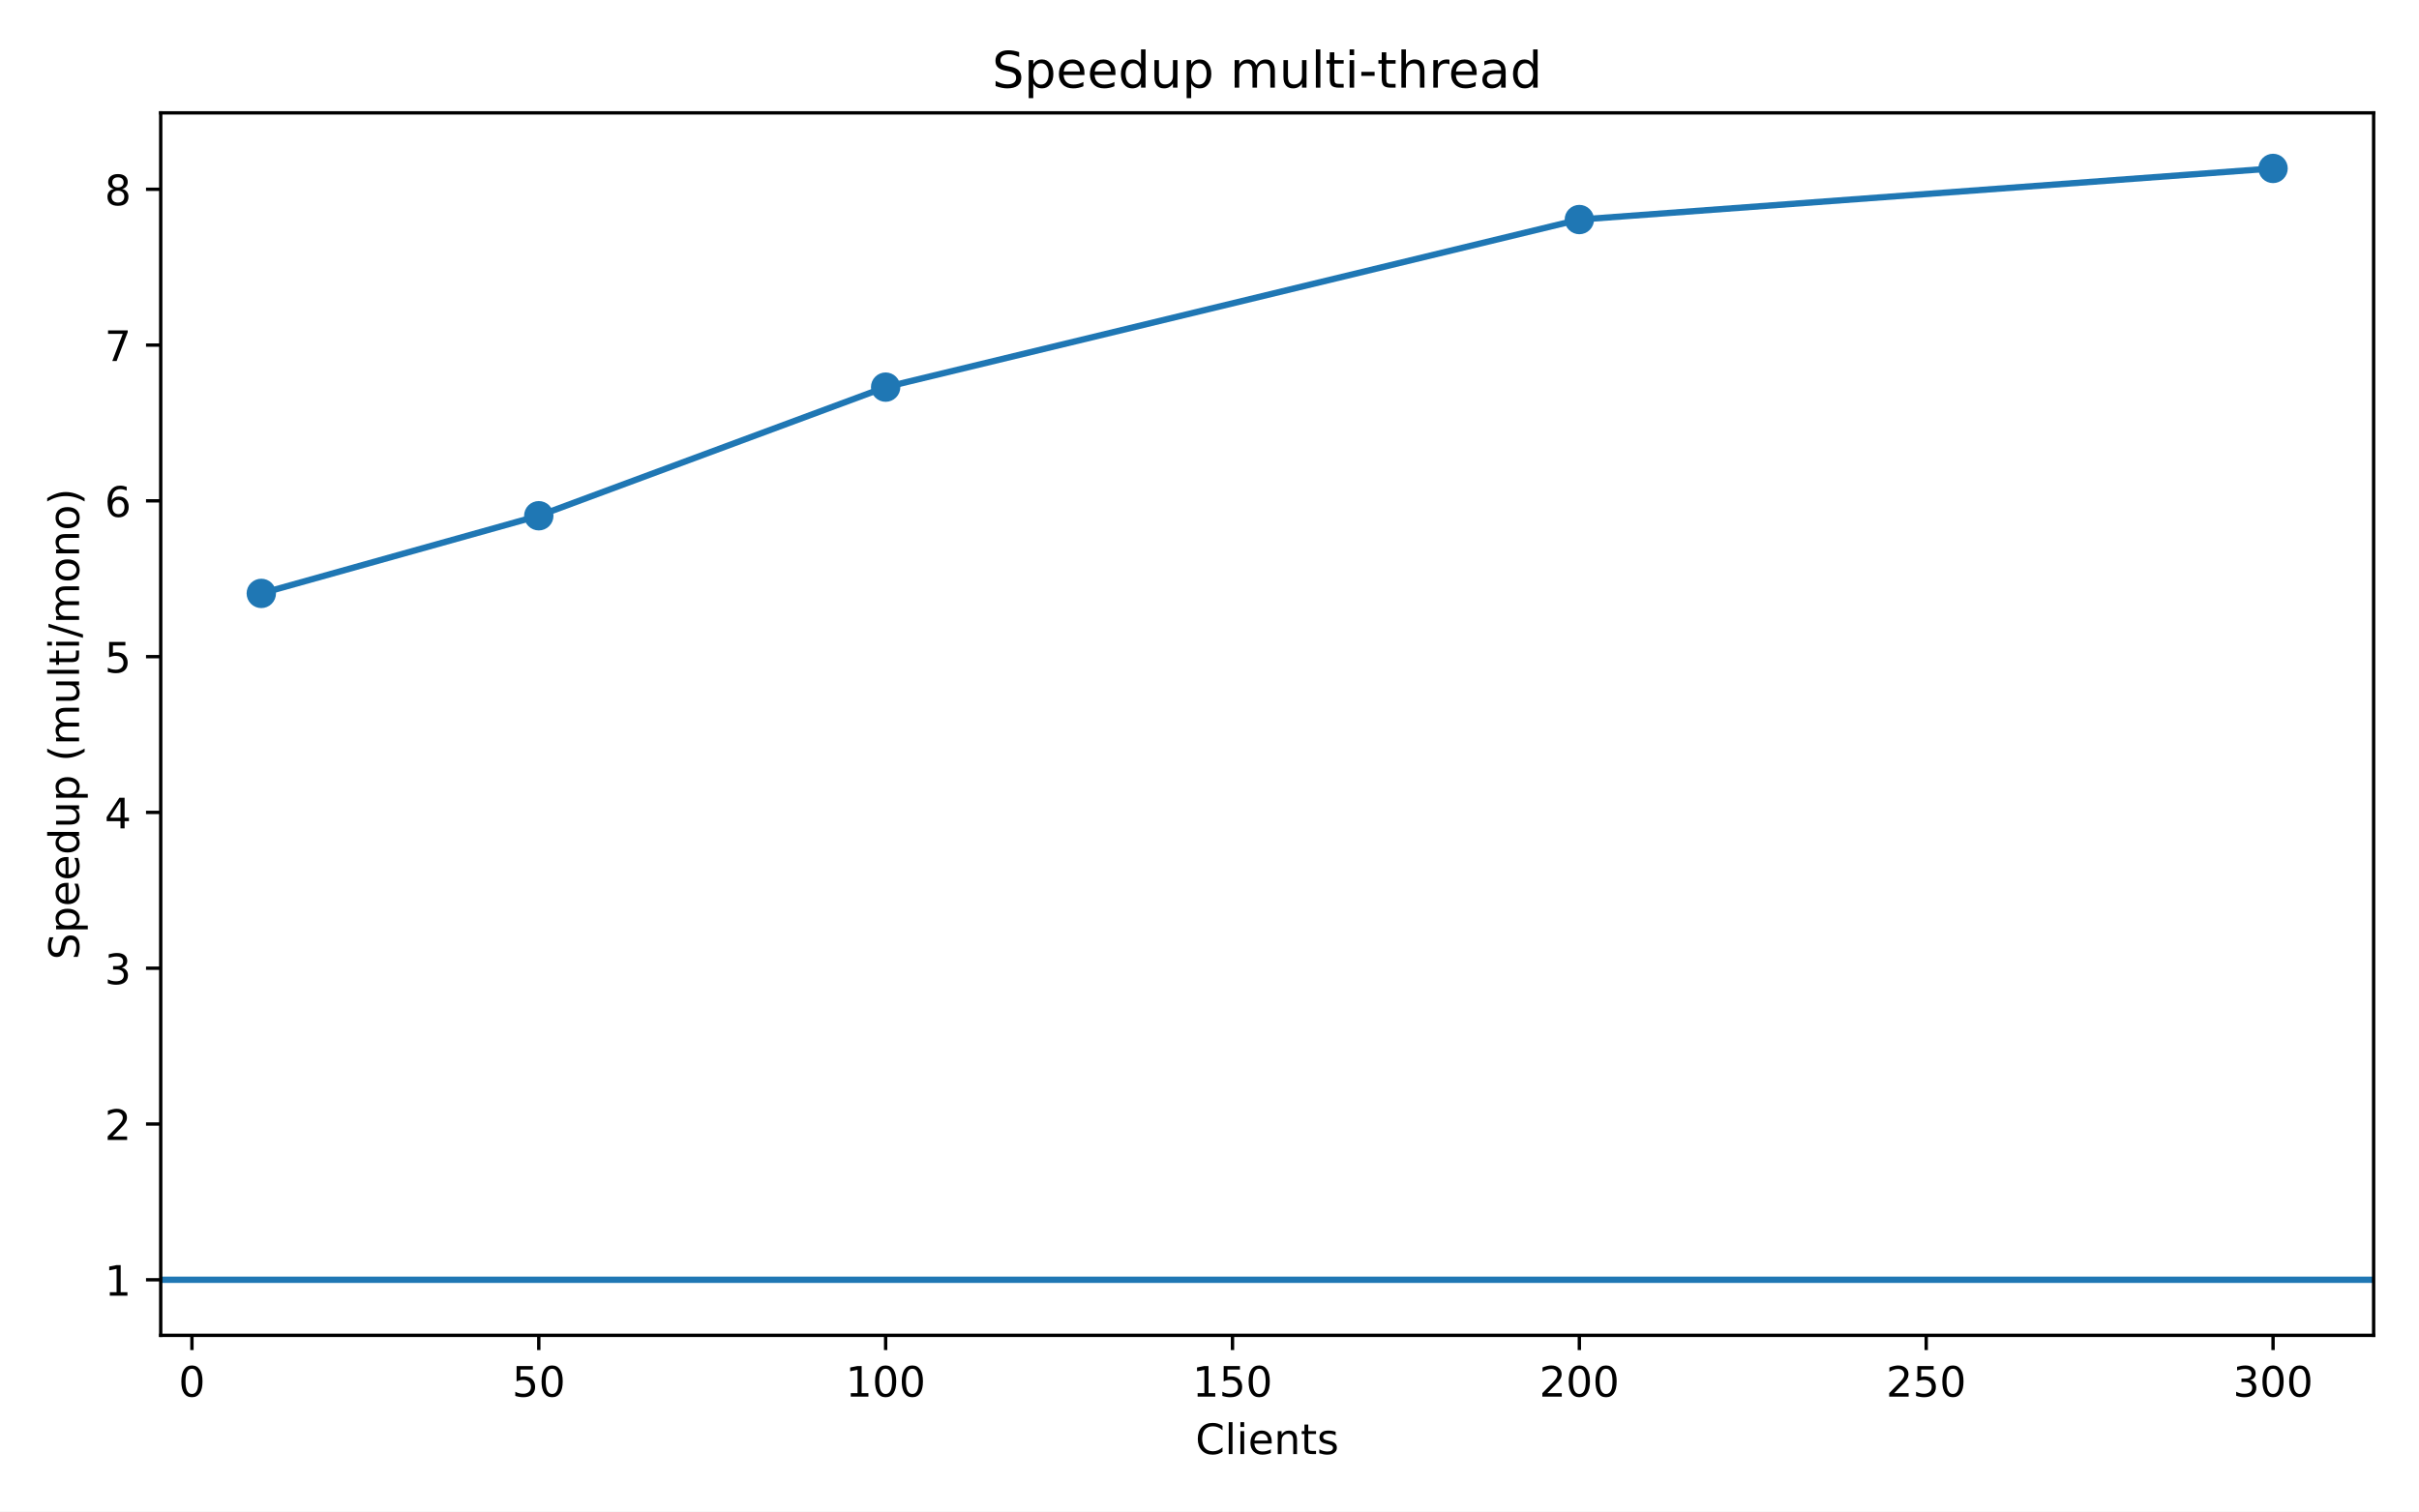
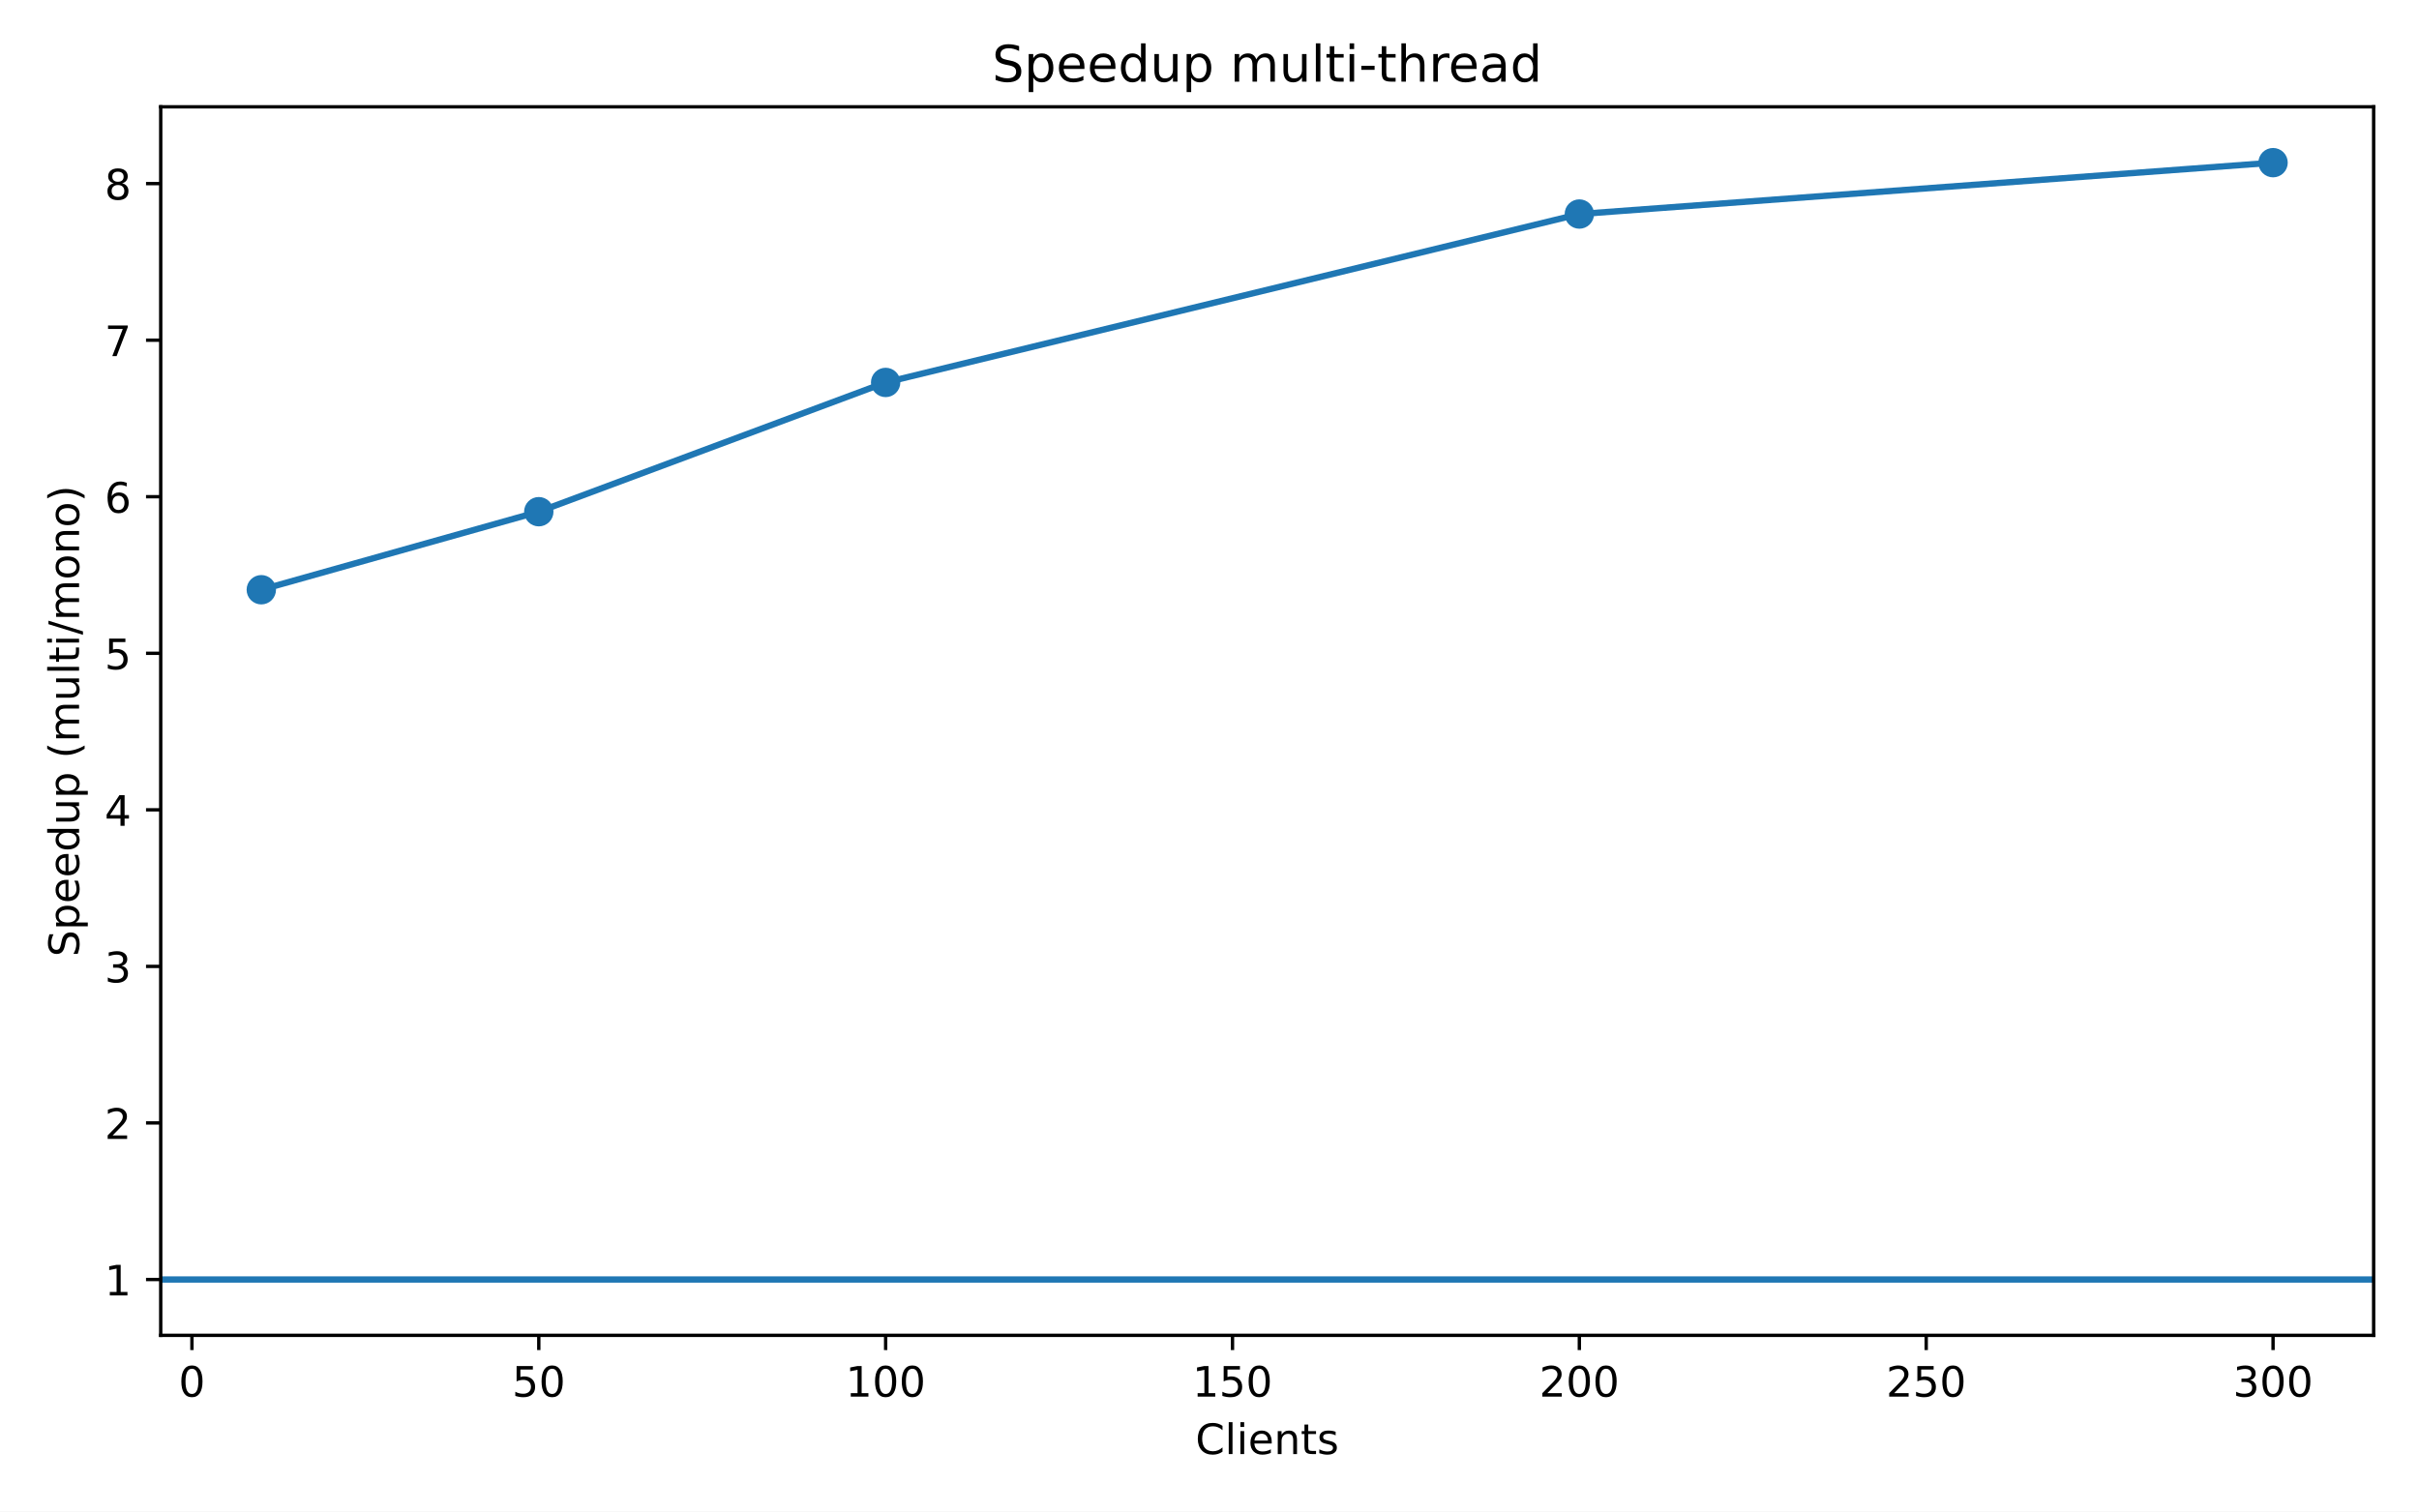
<svg xmlns="http://www.w3.org/2000/svg" xmlns:xlink="http://www.w3.org/1999/xlink" width="576pt" height="360pt" viewBox="0 0 576 360" version="1.1">
  <defs>
    <style type="text/css">*{stroke-linejoin: round; stroke-linecap: butt}</style>
  </defs>
  <g id="figure_1">
    <g id="patch_1">
      <path d="M 0 360  L 576 360  L 576 0  L 0 0  z " style="fill: #ffffff" />
    </g>
    <g id="axes_1">
      <g id="patch_2">
-         <path d="M 38.27 318.04  L 565.2 318.04  L 565.2 26.88  L 38.27 26.88  z " style="fill: #ffffff" />
+         <path d="M 38.27 318.04  L 565.2 318.04  L 565.2 25.44  L 38.27 25.44  z " style="fill: #ffffff" />
      </g>
      <g id="matplotlib.axis_1">
        <g id="xtick_1">
          <g id="line2d_1">
            <defs>
-               <path id="m9b753d13cb" d="M 0 0  L 0 3.5  " style="stroke: #000000; stroke-width: 0.8" />
+               <path id="m081de4aa47" d="M 0 0  L 0 3.5  " style="stroke: #000000; stroke-width: 0.8" />
            </defs>
            <g>
-               <use xlink:href="#m9b753d13cb" x="45.703" y="318.04" style="stroke: #000000; stroke-width: 0.8" />
+               <use xlink:href="#m081de4aa47" x="45.703" y="318.04" style="stroke: #000000; stroke-width: 0.8" />
            </g>
          </g>
          <g id="text_1">
            <g transform="translate(42.52193 332.6384) scale(0.1 -0.1)">
              <defs>
                <path id="DejaVuSans-30" d="M 2034 4250  Q 1547 4250 1301 3770  Q 1056 3291 1056 2328  Q 1056 1369 1301 889  Q 1547 409 2034 409  Q 2525 409 2770 889  Q 3016 1369 3016 2328  Q 3016 3291 2770 3770  Q 2525 4250 2034 4250  z M 2034 4750  Q 2819 4750 3233 4129  Q 3647 3509 3647 2328  Q 3647 1150 3233 529  Q 2819 -91 2034 -91  Q 1250 -91 836 529  Q 422 1150 422 2328  Q 422 3509 836 4129  Q 1250 4750 2034 4750  z " transform="scale(0.015625)" />
              </defs>
              <use xlink:href="#DejaVuSans-30" />
            </g>
          </g>
        </g>
        <g id="xtick_2">
          <g id="line2d_2">
            <g>
-               <use xlink:href="#m9b753d13cb" x="128.294" y="318.04" style="stroke: #000000; stroke-width: 0.8" />
+               <use xlink:href="#m081de4aa47" x="128.294" y="318.04" style="stroke: #000000; stroke-width: 0.8" />
            </g>
          </g>
          <g id="text_2">
            <g transform="translate(121.9316 332.6384) scale(0.1 -0.1)">
              <defs>
                <path id="DejaVuSans-35" d="M 691 4666  L 3169 4666  L 3169 4134  L 1269 4134  L 1269 2991  Q 1406 3038 1543 3061  Q 1681 3084 1819 3084  Q 2600 3084 3056 2656  Q 3513 2228 3513 1497  Q 3513 744 3044 326  Q 2575 -91 1722 -91  Q 1428 -91 1123 -41  Q 819 9 494 109  L 494 744  Q 775 591 1075 516  Q 1375 441 1709 441  Q 2250 441 2565 725  Q 2881 1009 2881 1497  Q 2881 1984 2565 2268  Q 2250 2553 1709 2553  Q 1456 2553 1204 2497  Q 953 2441 691 2322  L 691 4666  z " transform="scale(0.015625)" />
              </defs>
              <use xlink:href="#DejaVuSans-35" />
-               <use xlink:href="#DejaVuSans-30" transform="translate(63.62305 0)" />
+               <use xlink:href="#DejaVuSans-30" x="63.623" />
            </g>
          </g>
        </g>
        <g id="xtick_3">
          <g id="line2d_3">
            <g>
-               <use xlink:href="#m9b753d13cb" x="210.885" y="318.04" style="stroke: #000000; stroke-width: 0.8" />
+               <use xlink:href="#m081de4aa47" x="210.885" y="318.04" style="stroke: #000000; stroke-width: 0.8" />
            </g>
          </g>
          <g id="text_3">
            <g transform="translate(201.3413 332.6384) scale(0.1 -0.1)">
              <defs>
                <path id="DejaVuSans-31" d="M 794 531  L 1825 531  L 1825 4091  L 703 3866  L 703 4441  L 1819 4666  L 2450 4666  L 2450 531  L 3481 531  L 3481 0  L 794 0  L 794 531  z " transform="scale(0.015625)" />
              </defs>
              <use xlink:href="#DejaVuSans-31" />
-               <use xlink:href="#DejaVuSans-30" transform="translate(63.62305 0)" />
-               <use xlink:href="#DejaVuSans-30" transform="translate(127.2461 0)" />
+               <use xlink:href="#DejaVuSans-30" x="63.623" />
+               <use xlink:href="#DejaVuSans-30" x="127.246" />
            </g>
          </g>
        </g>
        <g id="xtick_4">
          <g id="line2d_4">
            <g>
-               <use xlink:href="#m9b753d13cb" x="293.476" y="318.04" style="stroke: #000000; stroke-width: 0.8" />
+               <use xlink:href="#m081de4aa47" x="293.476" y="318.04" style="stroke: #000000; stroke-width: 0.8" />
            </g>
          </g>
          <g id="text_4">
            <g transform="translate(283.9322 332.6384) scale(0.1 -0.1)">
              <use xlink:href="#DejaVuSans-31" />
-               <use xlink:href="#DejaVuSans-35" transform="translate(63.62305 0)" />
-               <use xlink:href="#DejaVuSans-30" transform="translate(127.2461 0)" />
+               <use xlink:href="#DejaVuSans-35" x="63.623" />
+               <use xlink:href="#DejaVuSans-30" x="127.246" />
            </g>
          </g>
        </g>
        <g id="xtick_5">
          <g id="line2d_5">
            <g>
-               <use xlink:href="#m9b753d13cb" x="376.067" y="318.04" style="stroke: #000000; stroke-width: 0.8" />
+               <use xlink:href="#m081de4aa47" x="376.067" y="318.04" style="stroke: #000000; stroke-width: 0.8" />
            </g>
          </g>
          <g id="text_5">
            <g transform="translate(366.5231 332.6384) scale(0.1 -0.1)">
              <defs>
                <path id="DejaVuSans-32" d="M 1228 531  L 3431 531  L 3431 0  L 469 0  L 469 531  Q 828 903 1448 1529  Q 2069 2156 2228 2338  Q 2531 2678 2651 2914  Q 2772 3150 2772 3378  Q 2772 3750 2511 3984  Q 2250 4219 1831 4219  Q 1534 4219 1204 4116  Q 875 4013 500 3803  L 500 4441  Q 881 4594 1212 4672  Q 1544 4750 1819 4750  Q 2544 4750 2975 4387  Q 3406 4025 3406 3419  Q 3406 3131 3298 2873  Q 3191 2616 2906 2266  Q 2828 2175 2409 1742  Q 1991 1309 1228 531  z " transform="scale(0.015625)" />
              </defs>
              <use xlink:href="#DejaVuSans-32" />
-               <use xlink:href="#DejaVuSans-30" transform="translate(63.62305 0)" />
-               <use xlink:href="#DejaVuSans-30" transform="translate(127.2461 0)" />
+               <use xlink:href="#DejaVuSans-30" x="63.623" />
+               <use xlink:href="#DejaVuSans-30" x="127.246" />
            </g>
          </g>
        </g>
        <g id="xtick_6">
          <g id="line2d_6">
            <g>
-               <use xlink:href="#m9b753d13cb" x="458.658" y="318.04" style="stroke: #000000; stroke-width: 0.8" />
+               <use xlink:href="#m081de4aa47" x="458.658" y="318.04" style="stroke: #000000; stroke-width: 0.8" />
            </g>
          </g>
          <g id="text_6">
            <g transform="translate(449.114 332.6384) scale(0.1 -0.1)">
              <use xlink:href="#DejaVuSans-32" />
-               <use xlink:href="#DejaVuSans-35" transform="translate(63.62305 0)" />
-               <use xlink:href="#DejaVuSans-30" transform="translate(127.2461 0)" />
+               <use xlink:href="#DejaVuSans-35" x="63.623" />
+               <use xlink:href="#DejaVuSans-30" x="127.246" />
            </g>
          </g>
        </g>
        <g id="xtick_7">
          <g id="line2d_7">
            <g>
-               <use xlink:href="#m9b753d13cb" x="541.249" y="318.04" style="stroke: #000000; stroke-width: 0.8" />
+               <use xlink:href="#m081de4aa47" x="541.249" y="318.04" style="stroke: #000000; stroke-width: 0.8" />
            </g>
          </g>
          <g id="text_7">
            <g transform="translate(531.7049 332.6384) scale(0.1 -0.1)">
              <defs>
                <path id="DejaVuSans-33" d="M 2597 2516  Q 3050 2419 3304 2112  Q 3559 1806 3559 1356  Q 3559 666 3084 287  Q 2609 -91 1734 -91  Q 1441 -91 1130 -33  Q 819 25 488 141  L 488 750  Q 750 597 1062 519  Q 1375 441 1716 441  Q 2309 441 2620 675  Q 2931 909 2931 1356  Q 2931 1769 2642 2001  Q 2353 2234 1838 2234  L 1294 2234  L 1294 2753  L 1863 2753  Q 2328 2753 2575 2939  Q 2822 3125 2822 3475  Q 2822 3834 2567 4026  Q 2313 4219 1838 4219  Q 1578 4219 1281 4162  Q 984 4106 628 3988  L 628 4550  Q 988 4650 1302 4700  Q 1616 4750 1894 4750  Q 2613 4750 3031 4423  Q 3450 4097 3450 3541  Q 3450 3153 3228 2886  Q 3006 2619 2597 2516  z " transform="scale(0.015625)" />
              </defs>
              <use xlink:href="#DejaVuSans-33" />
-               <use xlink:href="#DejaVuSans-30" transform="translate(63.62305 0)" />
-               <use xlink:href="#DejaVuSans-30" transform="translate(127.2461 0)" />
+               <use xlink:href="#DejaVuSans-30" x="63.623" />
+               <use xlink:href="#DejaVuSans-30" x="127.246" />
            </g>
          </g>
        </g>
        <g id="text_8">
          <g transform="translate(284.6553 346.3166) scale(0.1 -0.1)">
            <defs>
              <path id="DejaVuSans-43" d="M 4122 4306  L 4122 3641  Q 3803 3938 3442 4084  Q 3081 4231 2675 4231  Q 1875 4231 1450 3742  Q 1025 3253 1025 2328  Q 1025 1406 1450 917  Q 1875 428 2675 428  Q 3081 428 3442 575  Q 3803 722 4122 1019  L 4122 359  Q 3791 134 3420 21  Q 3050 -91 2638 -91  Q 1578 -91 968 557  Q 359 1206 359 2328  Q 359 3453 968 4101  Q 1578 4750 2638 4750  Q 3056 4750 3426 4639  Q 3797 4528 4122 4306  z " transform="scale(0.015625)" />
              <path id="DejaVuSans-6c" d="M 603 4863  L 1178 4863  L 1178 0  L 603 0  L 603 4863  z " transform="scale(0.015625)" />
              <path id="DejaVuSans-69" d="M 603 3500  L 1178 3500  L 1178 0  L 603 0  L 603 3500  z M 603 4863  L 1178 4863  L 1178 4134  L 603 4134  L 603 4863  z " transform="scale(0.015625)" />
              <path id="DejaVuSans-65" d="M 3597 1894  L 3597 1613  L 953 1613  Q 991 1019 1311 708  Q 1631 397 2203 397  Q 2534 397 2845 478  Q 3156 559 3463 722  L 3463 178  Q 3153 47 2828 -22  Q 2503 -91 2169 -91  Q 1331 -91 842 396  Q 353 884 353 1716  Q 353 2575 817 3079  Q 1281 3584 2069 3584  Q 2775 3584 3186 3129  Q 3597 2675 3597 1894  z M 3022 2063  Q 3016 2534 2758 2815  Q 2500 3097 2075 3097  Q 1594 3097 1305 2825  Q 1016 2553 972 2059  L 3022 2063  z " transform="scale(0.015625)" />
              <path id="DejaVuSans-6e" d="M 3513 2113  L 3513 0  L 2938 0  L 2938 2094  Q 2938 2591 2744 2837  Q 2550 3084 2163 3084  Q 1697 3084 1428 2787  Q 1159 2491 1159 1978  L 1159 0  L 581 0  L 581 3500  L 1159 3500  L 1159 2956  Q 1366 3272 1645 3428  Q 1925 3584 2291 3584  Q 2894 3584 3203 3211  Q 3513 2838 3513 2113  z " transform="scale(0.015625)" />
              <path id="DejaVuSans-74" d="M 1172 4494  L 1172 3500  L 2356 3500  L 2356 3053  L 1172 3053  L 1172 1153  Q 1172 725 1289 603  Q 1406 481 1766 481  L 2356 481  L 2356 0  L 1766 0  Q 1100 0 847 248  Q 594 497 594 1153  L 594 3053  L 172 3053  L 172 3500  L 594 3500  L 594 4494  L 1172 4494  z " transform="scale(0.015625)" />
              <path id="DejaVuSans-73" d="M 2834 3397  L 2834 2853  Q 2591 2978 2328 3040  Q 2066 3103 1784 3103  Q 1356 3103 1142 2972  Q 928 2841 928 2578  Q 928 2378 1081 2264  Q 1234 2150 1697 2047  L 1894 2003  Q 2506 1872 2764 1633  Q 3022 1394 3022 966  Q 3022 478 2636 193  Q 2250 -91 1575 -91  Q 1294 -91 989 -36  Q 684 19 347 128  L 347 722  Q 666 556 975 473  Q 1284 391 1588 391  Q 1994 391 2212 530  Q 2431 669 2431 922  Q 2431 1156 2273 1281  Q 2116 1406 1581 1522  L 1381 1569  Q 847 1681 609 1914  Q 372 2147 372 2553  Q 372 3047 722 3315  Q 1072 3584 1716 3584  Q 2034 3584 2315 3537  Q 2597 3491 2834 3397  z " transform="scale(0.015625)" />
            </defs>
            <use xlink:href="#DejaVuSans-43" />
-             <use xlink:href="#DejaVuSans-6c" transform="translate(69.82422 0)" />
-             <use xlink:href="#DejaVuSans-69" transform="translate(97.60742 0)" />
-             <use xlink:href="#DejaVuSans-65" transform="translate(125.3906 0)" />
-             <use xlink:href="#DejaVuSans-6e" transform="translate(186.9141 0)" />
-             <use xlink:href="#DejaVuSans-74" transform="translate(250.293 0)" />
-             <use xlink:href="#DejaVuSans-73" transform="translate(289.502 0)" />
+             <use xlink:href="#DejaVuSans-6c" x="69.824" />
+             <use xlink:href="#DejaVuSans-69" x="97.607" />
+             <use xlink:href="#DejaVuSans-65" x="125.391" />
+             <use xlink:href="#DejaVuSans-6e" x="186.914" />
+             <use xlink:href="#DejaVuSans-74" x="250.293" />
+             <use xlink:href="#DejaVuSans-73" x="289.502" />
          </g>
        </g>
      </g>
      <g id="matplotlib.axis_2">
        <g id="ytick_1">
          <g id="line2d_8">
            <defs>
-               <path id="m98c9c2dfa8" d="M 0 0  L -3.5 0  " style="stroke: #000000; stroke-width: 0.8" />
+               <path id="md4832a6cae" d="M 0 0  L -3.5 0  " style="stroke: #000000; stroke-width: 0.8" />
            </defs>
            <g>
-               <use xlink:href="#m98c9c2dfa8" x="38.27" y="304.805" style="stroke: #000000; stroke-width: 0.8" />
+               <use xlink:href="#md4832a6cae" x="38.27" y="304.74" style="stroke: #000000; stroke-width: 0.8" />
            </g>
          </g>
          <g id="text_9">
-             <g transform="translate(24.9075 308.6047) scale(0.1 -0.1)">
+             <g transform="translate(24.9075 308.5392) scale(0.1 -0.1)">
              <use xlink:href="#DejaVuSans-31" />
            </g>
          </g>
        </g>
        <g id="ytick_2">
          <g id="line2d_9">
            <g>
-               <use xlink:href="#m98c9c2dfa8" x="38.27" y="267.702" style="stroke: #000000; stroke-width: 0.8" />
+               <use xlink:href="#md4832a6cae" x="38.27" y="267.453" style="stroke: #000000; stroke-width: 0.8" />
            </g>
          </g>
          <g id="text_10">
-             <g transform="translate(24.9075 271.5012) scale(0.1 -0.1)">
+             <g transform="translate(24.9075 271.2523) scale(0.1 -0.1)">
              <use xlink:href="#DejaVuSans-32" />
            </g>
          </g>
        </g>
        <g id="ytick_3">
          <g id="line2d_10">
            <g>
-               <use xlink:href="#m98c9c2dfa8" x="38.27" y="230.599" style="stroke: #000000; stroke-width: 0.8" />
+               <use xlink:href="#md4832a6cae" x="38.27" y="230.166" style="stroke: #000000; stroke-width: 0.8" />
            </g>
          </g>
          <g id="text_11">
-             <g transform="translate(24.9075 234.3978) scale(0.1 -0.1)">
+             <g transform="translate(24.9075 233.9653) scale(0.1 -0.1)">
              <use xlink:href="#DejaVuSans-33" />
            </g>
          </g>
        </g>
        <g id="ytick_4">
          <g id="line2d_11">
            <g>
-               <use xlink:href="#m98c9c2dfa8" x="38.27" y="193.495" style="stroke: #000000; stroke-width: 0.8" />
+               <use xlink:href="#md4832a6cae" x="38.27" y="192.879" style="stroke: #000000; stroke-width: 0.8" />
            </g>
          </g>
          <g id="text_12">
-             <g transform="translate(24.9075 197.2943) scale(0.1 -0.1)">
+             <g transform="translate(24.9075 196.6784) scale(0.1 -0.1)">
              <defs>
                <path id="DejaVuSans-34" d="M 2419 4116  L 825 1625  L 2419 1625  L 2419 4116  z M 2253 4666  L 3047 4666  L 3047 1625  L 3713 1625  L 3713 1100  L 3047 1100  L 3047 0  L 2419 0  L 2419 1100  L 313 1100  L 313 1709  L 2253 4666  z " transform="scale(0.015625)" />
              </defs>
              <use xlink:href="#DejaVuSans-34" />
            </g>
          </g>
        </g>
        <g id="ytick_5">
          <g id="line2d_12">
            <g>
-               <use xlink:href="#m98c9c2dfa8" x="38.27" y="156.392" style="stroke: #000000; stroke-width: 0.8" />
+               <use xlink:href="#md4832a6cae" x="38.27" y="155.592" style="stroke: #000000; stroke-width: 0.8" />
            </g>
          </g>
          <g id="text_13">
-             <g transform="translate(24.9075 160.1909) scale(0.1 -0.1)">
+             <g transform="translate(24.9075 159.3914) scale(0.1 -0.1)">
              <use xlink:href="#DejaVuSans-35" />
            </g>
          </g>
        </g>
        <g id="ytick_6">
          <g id="line2d_13">
            <g>
-               <use xlink:href="#m98c9c2dfa8" x="38.27" y="119.288" style="stroke: #000000; stroke-width: 0.8" />
+               <use xlink:href="#md4832a6cae" x="38.27" y="118.305" style="stroke: #000000; stroke-width: 0.8" />
            </g>
          </g>
          <g id="text_14">
-             <g transform="translate(24.9075 123.0874) scale(0.1 -0.1)">
+             <g transform="translate(24.9075 122.1044) scale(0.1 -0.1)">
              <defs>
                <path id="DejaVuSans-36" d="M 2113 2584  Q 1688 2584 1439 2293  Q 1191 2003 1191 1497  Q 1191 994 1439 701  Q 1688 409 2113 409  Q 2538 409 2786 701  Q 3034 994 3034 1497  Q 3034 2003 2786 2293  Q 2538 2584 2113 2584  z M 3366 4563  L 3366 3988  Q 3128 4100 2886 4159  Q 2644 4219 2406 4219  Q 1781 4219 1451 3797  Q 1122 3375 1075 2522  Q 1259 2794 1537 2939  Q 1816 3084 2150 3084  Q 2853 3084 3261 2657  Q 3669 2231 3669 1497  Q 3669 778 3244 343  Q 2819 -91 2113 -91  Q 1303 -91 875 529  Q 447 1150 447 2328  Q 447 3434 972 4092  Q 1497 4750 2381 4750  Q 2619 4750 2861 4703  Q 3103 4656 3366 4563  z " transform="scale(0.015625)" />
              </defs>
              <use xlink:href="#DejaVuSans-36" />
            </g>
          </g>
        </g>
        <g id="ytick_7">
          <g id="line2d_14">
            <g>
-               <use xlink:href="#m98c9c2dfa8" x="38.27" y="82.185" style="stroke: #000000; stroke-width: 0.8" />
+               <use xlink:href="#md4832a6cae" x="38.27" y="81.018" style="stroke: #000000; stroke-width: 0.8" />
            </g>
          </g>
          <g id="text_15">
-             <g transform="translate(24.9075 85.98396) scale(0.1 -0.1)">
+             <g transform="translate(24.9075 84.81749) scale(0.1 -0.1)">
              <defs>
                <path id="DejaVuSans-37" d="M 525 4666  L 3525 4666  L 3525 4397  L 1831 0  L 1172 0  L 2766 4134  L 525 4134  L 525 4666  z " transform="scale(0.015625)" />
              </defs>
              <use xlink:href="#DejaVuSans-37" />
            </g>
          </g>
        </g>
        <g id="ytick_8">
          <g id="line2d_15">
            <g>
-               <use xlink:href="#m98c9c2dfa8" x="38.27" y="45.081" style="stroke: #000000; stroke-width: 0.8" />
+               <use xlink:href="#md4832a6cae" x="38.27" y="43.731" style="stroke: #000000; stroke-width: 0.8" />
            </g>
          </g>
          <g id="text_16">
-             <g transform="translate(24.9075 48.88051) scale(0.1 -0.1)">
+             <g transform="translate(24.9075 47.53053) scale(0.1 -0.1)">
              <defs>
                <path id="DejaVuSans-38" d="M 2034 2216  Q 1584 2216 1326 1975  Q 1069 1734 1069 1313  Q 1069 891 1326 650  Q 1584 409 2034 409  Q 2484 409 2743 651  Q 3003 894 3003 1313  Q 3003 1734 2745 1975  Q 2488 2216 2034 2216  z M 1403 2484  Q 997 2584 770 2862  Q 544 3141 544 3541  Q 544 4100 942 4425  Q 1341 4750 2034 4750  Q 2731 4750 3128 4425  Q 3525 4100 3525 3541  Q 3525 3141 3298 2862  Q 3072 2584 2669 2484  Q 3125 2378 3379 2068  Q 3634 1759 3634 1313  Q 3634 634 3220 271  Q 2806 -91 2034 -91  Q 1263 -91 848 271  Q 434 634 434 1313  Q 434 1759 690 2068  Q 947 2378 1403 2484  z M 1172 3481  Q 1172 3119 1398 2916  Q 1625 2713 2034 2713  Q 2441 2713 2670 2916  Q 2900 3119 2900 3481  Q 2900 3844 2670 4047  Q 2441 4250 2034 4250  Q 1625 4250 1398 4047  Q 1172 3844 1172 3481  z " transform="scale(0.015625)" />
              </defs>
              <use xlink:href="#DejaVuSans-38" />
            </g>
          </g>
        </g>
        <g id="text_17">
-           <g transform="translate(18.82781 228.5889) rotate(-90) scale(0.1 -0.1)">
+           <g transform="translate(18.82781 227.8689) rotate(-90) scale(0.1 -0.1)">
            <defs>
              <path id="DejaVuSans-53" d="M 3425 4513  L 3425 3897  Q 3066 4069 2747 4153  Q 2428 4238 2131 4238  Q 1616 4238 1336 4038  Q 1056 3838 1056 3469  Q 1056 3159 1242 3001  Q 1428 2844 1947 2747  L 2328 2669  Q 3034 2534 3370 2195  Q 3706 1856 3706 1288  Q 3706 609 3251 259  Q 2797 -91 1919 -91  Q 1588 -91 1214 -16  Q 841 59 441 206  L 441 856  Q 825 641 1194 531  Q 1563 422 1919 422  Q 2459 422 2753 634  Q 3047 847 3047 1241  Q 3047 1584 2836 1778  Q 2625 1972 2144 2069  L 1759 2144  Q 1053 2284 737 2584  Q 422 2884 422 3419  Q 422 4038 858 4394  Q 1294 4750 2059 4750  Q 2388 4750 2728 4690  Q 3069 4631 3425 4513  z " transform="scale(0.015625)" />
              <path id="DejaVuSans-70" d="M 1159 525  L 1159 -1331  L 581 -1331  L 581 3500  L 1159 3500  L 1159 2969  Q 1341 3281 1617 3432  Q 1894 3584 2278 3584  Q 2916 3584 3314 3078  Q 3713 2572 3713 1747  Q 3713 922 3314 415  Q 2916 -91 2278 -91  Q 1894 -91 1617 61  Q 1341 213 1159 525  z M 3116 1747  Q 3116 2381 2855 2742  Q 2594 3103 2138 3103  Q 1681 3103 1420 2742  Q 1159 2381 1159 1747  Q 1159 1113 1420 752  Q 1681 391 2138 391  Q 2594 391 2855 752  Q 3116 1113 3116 1747  z " transform="scale(0.015625)" />
              <path id="DejaVuSans-64" d="M 2906 2969  L 2906 4863  L 3481 4863  L 3481 0  L 2906 0  L 2906 525  Q 2725 213 2448 61  Q 2172 -91 1784 -91  Q 1150 -91 751 415  Q 353 922 353 1747  Q 353 2572 751 3078  Q 1150 3584 1784 3584  Q 2172 3584 2448 3432  Q 2725 3281 2906 2969  z M 947 1747  Q 947 1113 1208 752  Q 1469 391 1925 391  Q 2381 391 2643 752  Q 2906 1113 2906 1747  Q 2906 2381 2643 2742  Q 2381 3103 1925 3103  Q 1469 3103 1208 2742  Q 947 2381 947 1747  z " transform="scale(0.015625)" />
              <path id="DejaVuSans-75" d="M 544 1381  L 544 3500  L 1119 3500  L 1119 1403  Q 1119 906 1312 657  Q 1506 409 1894 409  Q 2359 409 2629 706  Q 2900 1003 2900 1516  L 2900 3500  L 3475 3500  L 3475 0  L 2900 0  L 2900 538  Q 2691 219 2414 64  Q 2138 -91 1772 -91  Q 1169 -91 856 284  Q 544 659 544 1381  z M 1991 3584  L 1991 3584  z " transform="scale(0.015625)" />
              <path id="DejaVuSans-20" transform="scale(0.015625)" />
              <path id="DejaVuSans-28" d="M 1984 4856  Q 1566 4138 1362 3434  Q 1159 2731 1159 2009  Q 1159 1288 1364 580  Q 1569 -128 1984 -844  L 1484 -844  Q 1016 -109 783 600  Q 550 1309 550 2009  Q 550 2706 781 3412  Q 1013 4119 1484 4856  L 1984 4856  z " transform="scale(0.015625)" />
              <path id="DejaVuSans-6d" d="M 3328 2828  Q 3544 3216 3844 3400  Q 4144 3584 4550 3584  Q 5097 3584 5394 3201  Q 5691 2819 5691 2113  L 5691 0  L 5113 0  L 5113 2094  Q 5113 2597 4934 2840  Q 4756 3084 4391 3084  Q 3944 3084 3684 2787  Q 3425 2491 3425 1978  L 3425 0  L 2847 0  L 2847 2094  Q 2847 2600 2669 2842  Q 2491 3084 2119 3084  Q 1678 3084 1418 2786  Q 1159 2488 1159 1978  L 1159 0  L 581 0  L 581 3500  L 1159 3500  L 1159 2956  Q 1356 3278 1631 3431  Q 1906 3584 2284 3584  Q 2666 3584 2933 3390  Q 3200 3197 3328 2828  z " transform="scale(0.015625)" />
              <path id="DejaVuSans-2f" d="M 1625 4666  L 2156 4666  L 531 -594  L 0 -594  L 1625 4666  z " transform="scale(0.015625)" />
              <path id="DejaVuSans-6f" d="M 1959 3097  Q 1497 3097 1228 2736  Q 959 2375 959 1747  Q 959 1119 1226 758  Q 1494 397 1959 397  Q 2419 397 2687 759  Q 2956 1122 2956 1747  Q 2956 2369 2687 2733  Q 2419 3097 1959 3097  z M 1959 3584  Q 2709 3584 3137 3096  Q 3566 2609 3566 1747  Q 3566 888 3137 398  Q 2709 -91 1959 -91  Q 1206 -91 779 398  Q 353 888 353 1747  Q 353 2609 779 3096  Q 1206 3584 1959 3584  z " transform="scale(0.015625)" />
              <path id="DejaVuSans-29" d="M 513 4856  L 1013 4856  Q 1481 4119 1714 3412  Q 1947 2706 1947 2009  Q 1947 1309 1714 600  Q 1481 -109 1013 -844  L 513 -844  Q 928 -128 1133 580  Q 1338 1288 1338 2009  Q 1338 2731 1133 3434  Q 928 4138 513 4856  z " transform="scale(0.015625)" />
            </defs>
            <use xlink:href="#DejaVuSans-53" />
-             <use xlink:href="#DejaVuSans-70" transform="translate(63.47656 0)" />
-             <use xlink:href="#DejaVuSans-65" transform="translate(126.9531 0)" />
-             <use xlink:href="#DejaVuSans-65" transform="translate(188.4766 0)" />
-             <use xlink:href="#DejaVuSans-64" transform="translate(250 0)" />
-             <use xlink:href="#DejaVuSans-75" transform="translate(313.4766 0)" />
-             <use xlink:href="#DejaVuSans-70" transform="translate(376.8555 0)" />
-             <use xlink:href="#DejaVuSans-20" transform="translate(440.332 0)" />
-             <use xlink:href="#DejaVuSans-28" transform="translate(472.1191 0)" />
-             <use xlink:href="#DejaVuSans-6d" transform="translate(511.1328 0)" />
-             <use xlink:href="#DejaVuSans-75" transform="translate(608.5449 0)" />
-             <use xlink:href="#DejaVuSans-6c" transform="translate(671.9238 0)" />
-             <use xlink:href="#DejaVuSans-74" transform="translate(699.707 0)" />
-             <use xlink:href="#DejaVuSans-69" transform="translate(738.916 0)" />
-             <use xlink:href="#DejaVuSans-2f" transform="translate(766.6992 0)" />
-             <use xlink:href="#DejaVuSans-6d" transform="translate(800.3906 0)" />
-             <use xlink:href="#DejaVuSans-6f" transform="translate(897.8027 0)" />
-             <use xlink:href="#DejaVuSans-6e" transform="translate(958.9844 0)" />
-             <use xlink:href="#DejaVuSans-6f" transform="translate(1022.363 0)" />
-             <use xlink:href="#DejaVuSans-29" transform="translate(1083.545 0)" />
+             <use xlink:href="#DejaVuSans-70" x="63.477" />
+             <use xlink:href="#DejaVuSans-65" x="126.953" />
+             <use xlink:href="#DejaVuSans-65" x="188.477" />
+             <use xlink:href="#DejaVuSans-64" x="250" />
+             <use xlink:href="#DejaVuSans-75" x="313.477" />
+             <use xlink:href="#DejaVuSans-70" x="376.855" />
+             <use xlink:href="#DejaVuSans-20" x="440.332" />
+             <use xlink:href="#DejaVuSans-28" x="472.119" />
+             <use xlink:href="#DejaVuSans-6d" x="511.133" />
+             <use xlink:href="#DejaVuSans-75" x="608.545" />
+             <use xlink:href="#DejaVuSans-6c" x="671.924" />
+             <use xlink:href="#DejaVuSans-74" x="699.707" />
+             <use xlink:href="#DejaVuSans-69" x="738.916" />
+             <use xlink:href="#DejaVuSans-2f" x="766.699" />
+             <use xlink:href="#DejaVuSans-6d" x="800.391" />
+             <use xlink:href="#DejaVuSans-6f" x="897.803" />
+             <use xlink:href="#DejaVuSans-6e" x="958.984" />
+             <use xlink:href="#DejaVuSans-6f" x="1022.363" />
+             <use xlink:href="#DejaVuSans-29" x="1083.545" />
          </g>
        </g>
      </g>
      <g id="line2d_16">
-         <path d="M 62.221 141.331  L 128.294 122.836  L 210.885 92.204  L 376.067 52.291  L 541.249 40.115  " clip-path="url(#pfbc48c7614)" style="fill: none; stroke: #1f77b4; stroke-width: 1.5; stroke-linecap: square" />
+         <path d="M 62.221 140.457  L 128.294 121.871  L 210.885 91.087  L 376.067 50.977  L 541.249 38.74  " clip-path="url(#p7c77095fa9)" style="fill: none; stroke: #1f77b4; stroke-width: 1.5; stroke-linecap: square" />
        <defs>
-           <path id="m04129ef88a" d="M 0 3  C 0.796 3 1.559 2.684 2.121 2.121  C 2.684 1.559 3 0.796 3 0  C 3 -0.796 2.684 -1.559 2.121 -2.121  C 1.559 -2.684 0.796 -3 0 -3  C -0.796 -3 -1.559 -2.684 -2.121 -2.121  C -2.684 -1.559 -3 -0.796 -3 0  C -3 0.796 -2.684 1.559 -2.121 2.121  C -1.559 2.684 -0.796 3 0 3  z " style="stroke: #1f77b4" />
+           <path id="m2b52164462" d="M 0 3  C 0.796 3 1.559 2.684 2.121 2.121  C 2.684 1.559 3 0.796 3 0  C 3 -0.796 2.684 -1.559 2.121 -2.121  C 1.559 -2.684 0.796 -3 0 -3  C -0.796 -3 -1.559 -2.684 -2.121 -2.121  C -2.684 -1.559 -3 -0.796 -3 0  C -3 0.796 -2.684 1.559 -2.121 2.121  C -1.559 2.684 -0.796 3 0 3  z " style="stroke: #1f77b4" />
        </defs>
-         <g clip-path="url(#pfbc48c7614)">
-           <use xlink:href="#m04129ef88a" x="62.221" y="141.331" style="fill: #1f77b4; stroke: #1f77b4" />
-           <use xlink:href="#m04129ef88a" x="128.294" y="122.836" style="fill: #1f77b4; stroke: #1f77b4" />
-           <use xlink:href="#m04129ef88a" x="210.885" y="92.204" style="fill: #1f77b4; stroke: #1f77b4" />
-           <use xlink:href="#m04129ef88a" x="376.067" y="52.291" style="fill: #1f77b4; stroke: #1f77b4" />
-           <use xlink:href="#m04129ef88a" x="541.249" y="40.115" style="fill: #1f77b4; stroke: #1f77b4" />
+         <g clip-path="url(#p7c77095fa9)">
+           <use xlink:href="#m2b52164462" x="62.221" y="140.457" style="fill: #1f77b4; stroke: #1f77b4" />
+           <use xlink:href="#m2b52164462" x="128.294" y="121.871" style="fill: #1f77b4; stroke: #1f77b4" />
+           <use xlink:href="#m2b52164462" x="210.885" y="91.087" style="fill: #1f77b4; stroke: #1f77b4" />
+           <use xlink:href="#m2b52164462" x="376.067" y="50.977" style="fill: #1f77b4; stroke: #1f77b4" />
+           <use xlink:href="#m2b52164462" x="541.249" y="38.74" style="fill: #1f77b4; stroke: #1f77b4" />
        </g>
      </g>
      <g id="line2d_17">
-         <path d="M 38.27 304.805  L 565.2 304.805  " clip-path="url(#pfbc48c7614)" style="fill: none; stroke: #1f77b4; stroke-width: 1.5; stroke-linecap: square" />
+         <path d="M 38.27 304.74  L 565.2 304.74  " clip-path="url(#p7c77095fa9)" style="fill: none; stroke: #1f77b4; stroke-width: 1.5; stroke-linecap: square" />
      </g>
      <g id="patch_3">
-         <path d="M 38.27 318.04  L 38.27 26.88  " style="fill: none; stroke: #000000; stroke-width: 0.8; stroke-linejoin: miter; stroke-linecap: square" />
+         <path d="M 38.27 318.04  L 38.27 25.44  " style="fill: none; stroke: #000000; stroke-width: 0.8; stroke-linejoin: miter; stroke-linecap: square" />
      </g>
      <g id="patch_4">
-         <path d="M 565.2 318.04  L 565.2 26.88  " style="fill: none; stroke: #000000; stroke-width: 0.8; stroke-linejoin: miter; stroke-linecap: square" />
+         <path d="M 565.2 318.04  L 565.2 25.44  " style="fill: none; stroke: #000000; stroke-width: 0.8; stroke-linejoin: miter; stroke-linecap: square" />
      </g>
      <g id="patch_5">
        <path d="M 38.27 318.04  L 565.2 318.04  " style="fill: none; stroke: #000000; stroke-width: 0.8; stroke-linejoin: miter; stroke-linecap: square" />
      </g>
      <g id="patch_6">
-         <path d="M 38.27 26.88  L 565.2 26.88  " style="fill: none; stroke: #000000; stroke-width: 0.8; stroke-linejoin: miter; stroke-linecap: square" />
+         <path d="M 38.27 25.44  L 565.2 25.44  " style="fill: none; stroke: #000000; stroke-width: 0.8; stroke-linejoin: miter; stroke-linecap: square" />
      </g>
      <g id="text_18">
-         <g transform="translate(236.2441 20.88) scale(0.12 -0.12)">
+         <g transform="translate(236.2441 19.44) scale(0.12 -0.12)">
          <defs>
            <path id="DejaVuSans-2d" d="M 313 2009  L 1997 2009  L 1997 1497  L 313 1497  L 313 2009  z " transform="scale(0.015625)" />
            <path id="DejaVuSans-68" d="M 3513 2113  L 3513 0  L 2938 0  L 2938 2094  Q 2938 2591 2744 2837  Q 2550 3084 2163 3084  Q 1697 3084 1428 2787  Q 1159 2491 1159 1978  L 1159 0  L 581 0  L 581 4863  L 1159 4863  L 1159 2956  Q 1366 3272 1645 3428  Q 1925 3584 2291 3584  Q 2894 3584 3203 3211  Q 3513 2838 3513 2113  z " transform="scale(0.015625)" />
            <path id="DejaVuSans-72" d="M 2631 2963  Q 2534 3019 2420 3045  Q 2306 3072 2169 3072  Q 1681 3072 1420 2755  Q 1159 2438 1159 1844  L 1159 0  L 581 0  L 581 3500  L 1159 3500  L 1159 2956  Q 1341 3275 1631 3429  Q 1922 3584 2338 3584  Q 2397 3584 2469 3576  Q 2541 3569 2628 3553  L 2631 2963  z " transform="scale(0.015625)" />
            <path id="DejaVuSans-61" d="M 2194 1759  Q 1497 1759 1228 1600  Q 959 1441 959 1056  Q 959 750 1161 570  Q 1363 391 1709 391  Q 2188 391 2477 730  Q 2766 1069 2766 1631  L 2766 1759  L 2194 1759  z M 3341 1997  L 3341 0  L 2766 0  L 2766 531  Q 2569 213 2275 61  Q 1981 -91 1556 -91  Q 1019 -91 701 211  Q 384 513 384 1019  Q 384 1609 779 1909  Q 1175 2209 1959 2209  L 2766 2209  L 2766 2266  Q 2766 2663 2505 2880  Q 2244 3097 1772 3097  Q 1472 3097 1187 3025  Q 903 2953 641 2809  L 641 3341  Q 956 3463 1253 3523  Q 1550 3584 1831 3584  Q 2591 3584 2966 3190  Q 3341 2797 3341 1997  z " transform="scale(0.015625)" />
          </defs>
          <use xlink:href="#DejaVuSans-53" />
-           <use xlink:href="#DejaVuSans-70" transform="translate(63.47656 0)" />
-           <use xlink:href="#DejaVuSans-65" transform="translate(126.9531 0)" />
-           <use xlink:href="#DejaVuSans-65" transform="translate(188.4766 0)" />
-           <use xlink:href="#DejaVuSans-64" transform="translate(250 0)" />
-           <use xlink:href="#DejaVuSans-75" transform="translate(313.4766 0)" />
-           <use xlink:href="#DejaVuSans-70" transform="translate(376.8555 0)" />
-           <use xlink:href="#DejaVuSans-20" transform="translate(440.332 0)" />
-           <use xlink:href="#DejaVuSans-6d" transform="translate(472.1191 0)" />
-           <use xlink:href="#DejaVuSans-75" transform="translate(569.5312 0)" />
-           <use xlink:href="#DejaVuSans-6c" transform="translate(632.9102 0)" />
-           <use xlink:href="#DejaVuSans-74" transform="translate(660.6934 0)" />
-           <use xlink:href="#DejaVuSans-69" transform="translate(699.9023 0)" />
-           <use xlink:href="#DejaVuSans-2d" transform="translate(727.6855 0)" />
-           <use xlink:href="#DejaVuSans-74" transform="translate(763.7695 0)" />
-           <use xlink:href="#DejaVuSans-68" transform="translate(802.9785 0)" />
-           <use xlink:href="#DejaVuSans-72" transform="translate(866.3574 0)" />
-           <use xlink:href="#DejaVuSans-65" transform="translate(905.2207 0)" />
-           <use xlink:href="#DejaVuSans-61" transform="translate(966.7441 0)" />
-           <use xlink:href="#DejaVuSans-64" transform="translate(1028.023 0)" />
+           <use xlink:href="#DejaVuSans-70" x="63.477" />
+           <use xlink:href="#DejaVuSans-65" x="126.953" />
+           <use xlink:href="#DejaVuSans-65" x="188.477" />
+           <use xlink:href="#DejaVuSans-64" x="250" />
+           <use xlink:href="#DejaVuSans-75" x="313.477" />
+           <use xlink:href="#DejaVuSans-70" x="376.855" />
+           <use xlink:href="#DejaVuSans-20" x="440.332" />
+           <use xlink:href="#DejaVuSans-6d" x="472.119" />
+           <use xlink:href="#DejaVuSans-75" x="569.531" />
+           <use xlink:href="#DejaVuSans-6c" x="632.91" />
+           <use xlink:href="#DejaVuSans-74" x="660.693" />
+           <use xlink:href="#DejaVuSans-69" x="699.902" />
+           <use xlink:href="#DejaVuSans-2d" x="727.686" />
+           <use xlink:href="#DejaVuSans-74" x="763.77" />
+           <use xlink:href="#DejaVuSans-68" x="802.979" />
+           <use xlink:href="#DejaVuSans-72" x="866.357" />
+           <use xlink:href="#DejaVuSans-65" x="905.221" />
+           <use xlink:href="#DejaVuSans-61" x="966.744" />
+           <use xlink:href="#DejaVuSans-64" x="1028.023" />
        </g>
      </g>
    </g>
  </g>
  <defs>
-     <clipPath id="pfbc48c7614">
-       <rect x="38.27" y="26.88" width="526.93" height="291.16" />
+     <clipPath id="p7c77095fa9">
+       <rect x="38.27" y="25.44" width="526.93" height="292.6" />
    </clipPath>
  </defs>
</svg>
